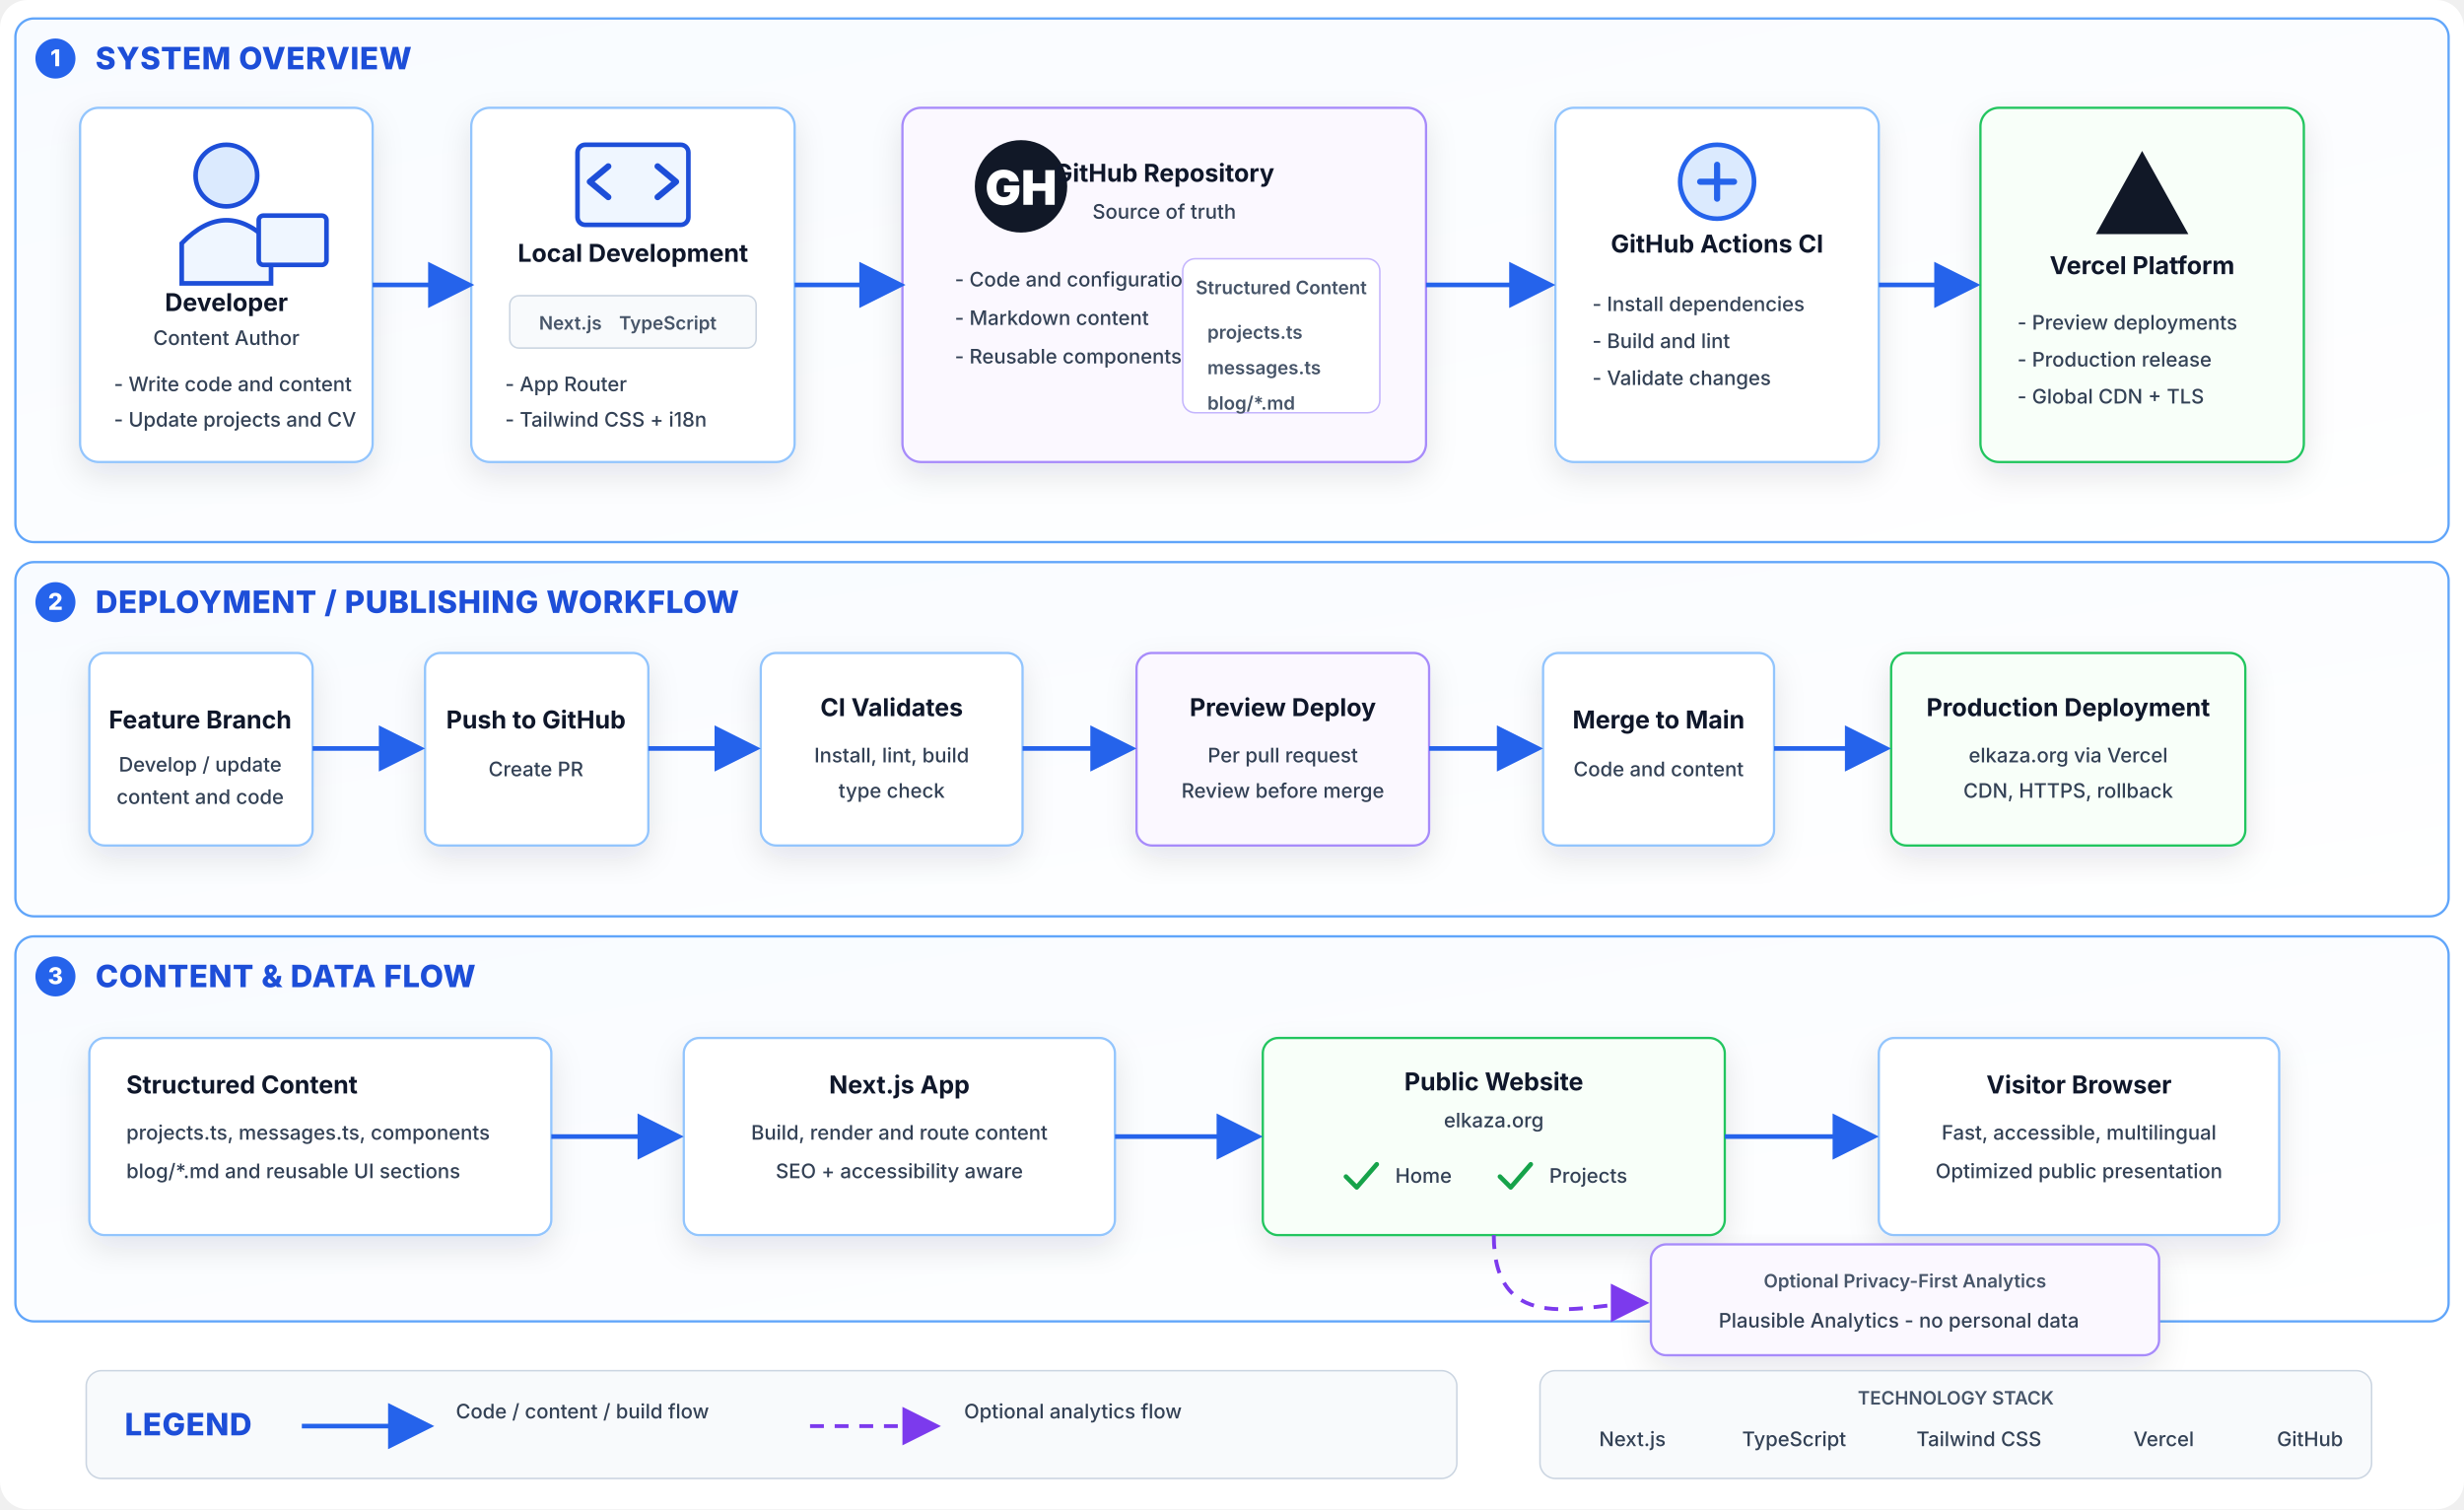
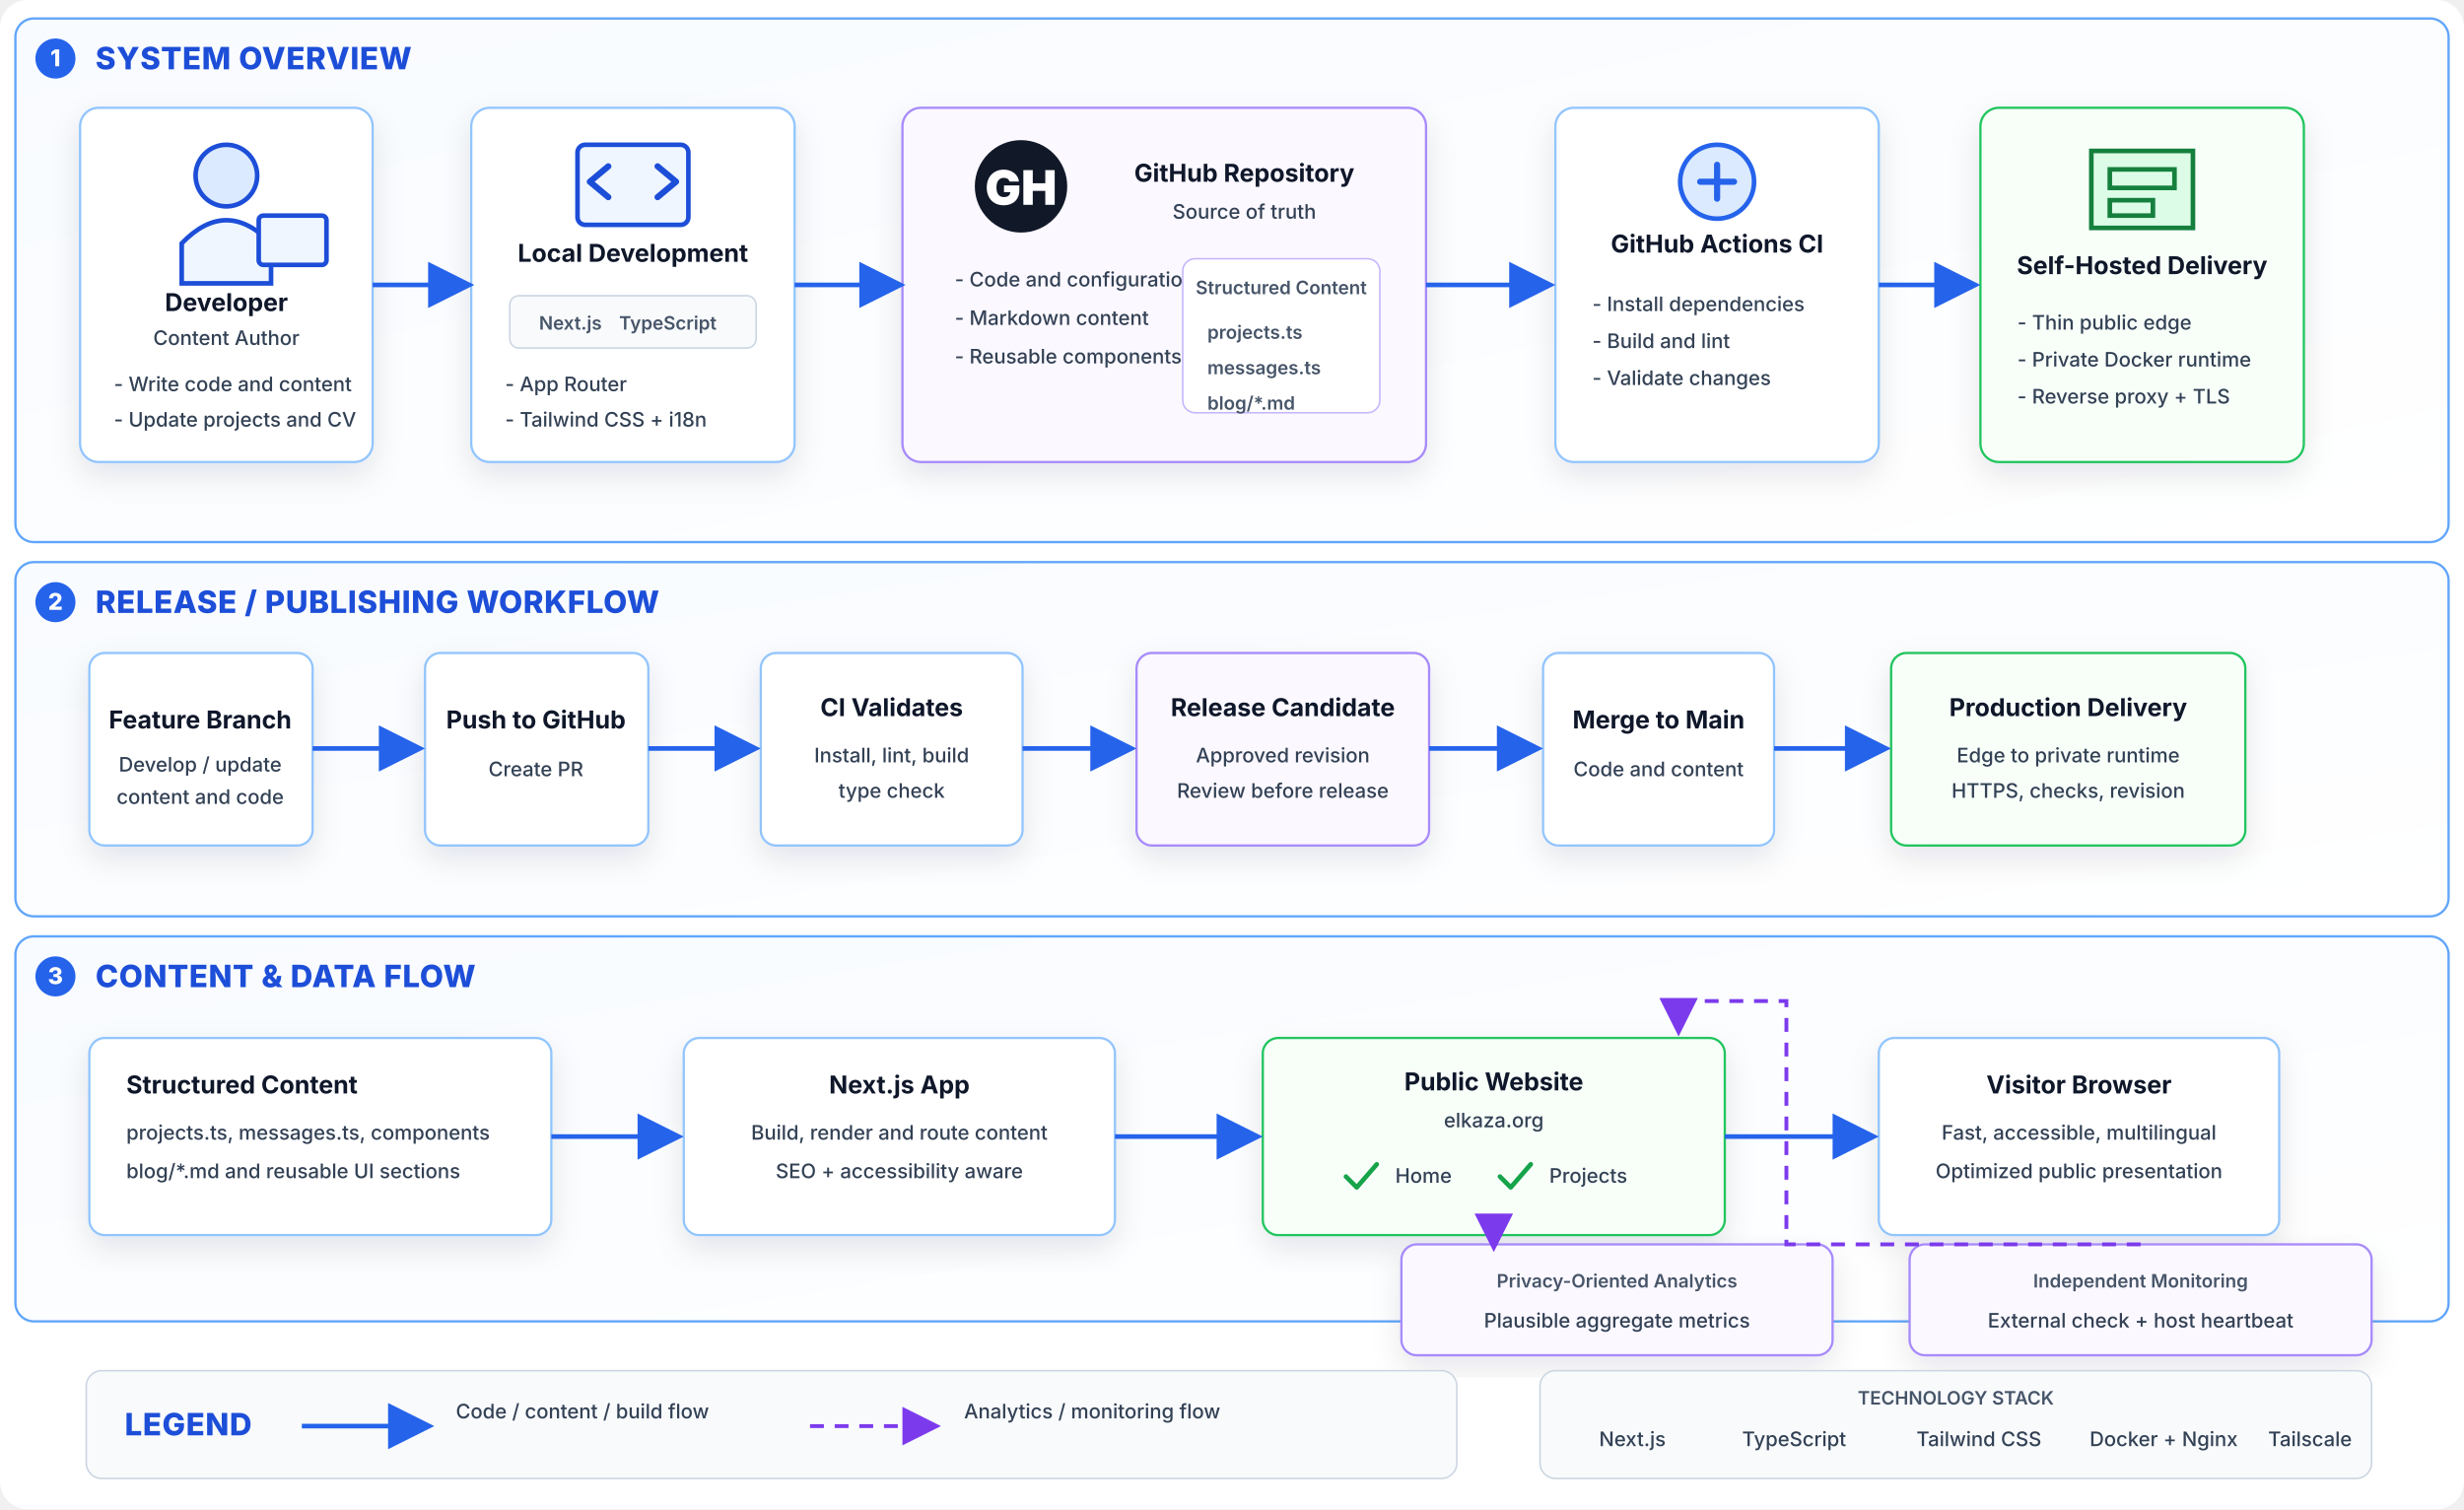
<svg xmlns="http://www.w3.org/2000/svg" width="1600" height="980" viewBox="0 0 1600 980" role="img" aria-labelledby="title desc">
  <defs>
    <linearGradient id="surface" x1="0" x2="1" y1="0" y2="1">
      <stop offset="0" stop-color="#f8fbff" />
      <stop offset="1" stop-color="#ffffff" />
    </linearGradient>
    <filter id="shadow" x="-20%" y="-20%" width="140%" height="140%">
      <feDropShadow dx="0" dy="8" stdDeviation="10" flood-color="#0f172a" flood-opacity="0.10" />
    </filter>
    <marker id="arrow" markerWidth="10" markerHeight="10" refX="8" refY="5" orient="auto">
      <path d="M 0 0 L 10 5 L 0 10 z" fill="#2563eb" />
    </marker>
    <marker id="dashArrow" markerWidth="10" markerHeight="10" refX="8" refY="5" orient="auto">
      <path d="M 0 0 L 10 5 L 0 10 z" fill="#7c3aed" />
    </marker>
    <style>
      .page { fill: #ffffff; }
      .band { fill: url(#surface); stroke: #60a5fa; stroke-width: 1.5; }
      .card { fill: #ffffff; stroke: #93c5fd; stroke-width: 1.5; filter: url(#shadow); }
      .card-green { fill: #f8fff9; stroke: #22c55e; stroke-width: 1.5; filter: url(#shadow); }
      .card-purple { fill: #fbf8ff; stroke: #a78bfa; stroke-width: 1.5; filter: url(#shadow); }
      .tiny-card { fill: #f8fafc; stroke: #cbd5e1; stroke-width: 1; }
      .title { font: 700 22px Inter, Arial, sans-serif; fill: #0f172a; }
      .section-title { font: 800 20px Inter, Arial, sans-serif; fill: #1d4ed8; letter-spacing: .02em; }
      .label { font: 700 16px Inter, Arial, sans-serif; fill: #0f172a; }
      .small { font: 500 13px Inter, Arial, sans-serif; fill: #334155; }
      .mini { font: 600 12px Inter, Arial, sans-serif; fill: #475569; }
      .blue { fill: #2563eb; }
      .green { fill: #16a34a; }
      .purple { fill: #7c3aed; }
      .flow { stroke: #2563eb; stroke-width: 3; fill: none; marker-end: url(#arrow); }
      .flow-dashed { stroke: #7c3aed; stroke-width: 2.5; stroke-dasharray: 9 7; fill: none; marker-end: url(#dashArrow); }
      .check { fill: none; stroke: #16a34a; stroke-width: 3; stroke-linecap: round; stroke-linejoin: round; }
    </style>
  </defs>
  <rect class="page" x="0" y="0" width="1600" height="980" rx="18" />
  <rect class="band" x="10" y="12" width="1580" height="340" rx="12" />
  <circle cx="36" cy="38" r="13" class="blue" />
  <text x="36" y="43" text-anchor="middle" font-family="Inter, Arial" font-size="15" font-weight="800" fill="#ffffff">1</text>
  <text x="62" y="45" class="section-title">SYSTEM OVERVIEW</text>
  <g transform="translate(52 70)">
    <rect class="card" width="190" height="230" rx="12" />
    <circle cx="95" cy="44" r="20" fill="#dbeafe" stroke="#1d4ed8" stroke-width="3" />
    <path d="M66 88 Q95 58 124 88 L124 114 L66 114 Z" fill="#eff6ff" stroke="#1d4ed8" stroke-width="3" />
    <rect x="116" y="70" width="44" height="32" rx="3" fill="#eff6ff" stroke="#1d4ed8" stroke-width="3" />
    <text x="95" y="132" text-anchor="middle" class="label">Developer</text>
    <text x="95" y="154" text-anchor="middle" class="small">Content Author</text>
    <text x="22" y="184" class="small">- Write code and content</text>
    <text x="22" y="207" class="small">- Update projects and CV</text>
  </g>
  <g transform="translate(306 70)">
    <rect class="card" width="210" height="230" rx="12" />
    <rect x="69" y="24" width="72" height="52" rx="5" fill="#eff6ff" stroke="#1d4ed8" stroke-width="3" />
    <path d="M89 58 L77 48 L89 38 M121 38 L133 48 L121 58" fill="none" stroke="#1d4ed8" stroke-width="4" stroke-linecap="round" stroke-linejoin="round" />
    <text x="105" y="100" text-anchor="middle" class="label">Local Development</text>
    <rect x="25" y="122" width="160" height="34" rx="6" class="tiny-card" />
    <text x="44" y="144" class="mini">Next.js</text>
    <text x="96" y="144" class="mini">TypeScript</text>
    <text x="22" y="184" class="small">- App Router</text>
    <text x="22" y="207" class="small">- Tailwind CSS + i18n</text>
  </g>
  <g transform="translate(586 70)">
    <rect class="card-purple" width="340" height="230" rx="12" />
    <circle cx="77" cy="51" r="30" fill="#111827" />
    <text x="77" y="63" text-anchor="middle" font-family="Inter, Arial" font-size="31" font-weight="900" fill="#ffffff">GH</text>
-     <text x="170" y="48" text-anchor="middle" class="label">GitHub Repository</text>
-     <text x="170" y="72" text-anchor="middle" class="small">Source of truth</text>
+     <text x="222" y="48" text-anchor="middle" class="label">GitHub Repository</text>
+     <text x="222" y="72" text-anchor="middle" class="small">Source of truth</text>
    <text x="34" y="116" class="small">- Code and configuration</text>
    <text x="34" y="141" class="small">- Markdown content</text>
    <text x="34" y="166" class="small">- Reusable components</text>
    <rect x="182" y="98" width="128" height="100" rx="8" fill="#ffffff" stroke="#c4b5fd" />
    <text x="246" y="121" text-anchor="middle" class="mini" fill="#5b21b6">Structured Content</text>
    <text x="198" y="150" class="mini">projects.ts</text>
    <text x="198" y="173" class="mini">messages.ts</text>
    <text x="198" y="196" class="mini">blog/*.md</text>
  </g>
  <g transform="translate(1010 70)">
    <rect class="card" width="210" height="230" rx="12" />
    <circle cx="105" cy="48" r="24" fill="#dbeafe" stroke="#2563eb" stroke-width="3" />
    <path d="M94 48 h22 M105 37 v22" stroke="#2563eb" stroke-width="4" stroke-linecap="round" />
    <text x="105" y="94" text-anchor="middle" class="label">GitHub Actions CI</text>
    <text x="24" y="132" class="small">- Install dependencies</text>
    <text x="24" y="156" class="small">- Build and lint</text>
    <text x="24" y="180" class="small">- Validate changes</text>
  </g>
  <g transform="translate(1286 70)">
    <rect class="card-green" width="210" height="230" rx="12" />
-     <path d="M105 28 L135 82 H75 Z" fill="#111827" />
-     <text x="105" y="108" text-anchor="middle" class="label">Vercel Platform</text>
-     <text x="24" y="144" class="small">- Preview deployments</text>
-     <text x="24" y="168" class="small">- Production release</text>
-     <text x="24" y="192" class="small">- Global CDN + TLS</text>
+     <path d="M72 28 H138 V78 H72 Z M84 40 H126 V52 H84 Z M84 60 H112 V70 H84 Z" fill="#dcfce7" stroke="#15803d" stroke-width="3" />
+     <text x="105" y="108" text-anchor="middle" class="label">Self-Hosted Delivery</text>
+     <text x="24" y="144" class="small">- Thin public edge</text>
+     <text x="24" y="168" class="small">- Private Docker runtime</text>
+     <text x="24" y="192" class="small">- Reverse proxy + TLS</text>
  </g>
  <path class="flow" d="M242 185 H302" />
  <path class="flow" d="M516 185 H582" />
  <path class="flow" d="M926 185 H1004" />
  <path class="flow" d="M1220 185 H1280" />
  <rect class="band" x="10" y="365" width="1580" height="230" rx="12" />
  <circle cx="36" cy="391" r="13" class="blue" />
  <text x="36" y="396" text-anchor="middle" font-family="Inter, Arial" font-size="15" font-weight="800" fill="#ffffff">2</text>
-   <text x="62" y="398" class="section-title">DEPLOYMENT / PUBLISHING WORKFLOW</text>
+   <text x="62" y="398" class="section-title">RELEASE / PUBLISHING WORKFLOW</text>
  <g transform="translate(58 424)">
    <rect class="card" width="145" height="125" rx="10" />
    <text x="72" y="49" text-anchor="middle" class="label">Feature Branch</text>
    <text x="72" y="77" text-anchor="middle" class="small">Develop / update</text>
    <text x="72" y="98" text-anchor="middle" class="small">content and code</text>
  </g>
  <g transform="translate(276 424)">
    <rect class="card" width="145" height="125" rx="10" />
    <text x="72" y="49" text-anchor="middle" class="label">Push to GitHub</text>
    <text x="72" y="80" text-anchor="middle" class="small">Create PR</text>
  </g>
  <g transform="translate(494 424)">
    <rect class="card" width="170" height="125" rx="10" />
    <text x="85" y="41" text-anchor="middle" class="label">CI Validates</text>
    <text x="85" y="71" text-anchor="middle" class="small">Install, lint, build</text>
    <text x="85" y="94" text-anchor="middle" class="small">type check</text>
  </g>
  <g transform="translate(738 424)">
    <rect class="card-purple" width="190" height="125" rx="10" />
-     <text x="95" y="41" text-anchor="middle" class="label">Preview Deploy</text>
-     <text x="95" y="71" text-anchor="middle" class="small">Per pull request</text>
-     <text x="95" y="94" text-anchor="middle" class="small">Review before merge</text>
+     <text x="95" y="41" text-anchor="middle" class="label">Release Candidate</text>
+     <text x="95" y="71" text-anchor="middle" class="small">Approved revision</text>
+     <text x="95" y="94" text-anchor="middle" class="small">Review before release</text>
  </g>
  <g transform="translate(1002 424)">
    <rect class="card" width="150" height="125" rx="10" />
    <text x="75" y="49" text-anchor="middle" class="label">Merge to Main</text>
    <text x="75" y="80" text-anchor="middle" class="small">Code and content</text>
  </g>
  <g transform="translate(1228 424)">
    <rect class="card-green" width="230" height="125" rx="10" />
-     <text x="115" y="41" text-anchor="middle" class="label">Production Deployment</text>
-     <text x="115" y="71" text-anchor="middle" class="small">elkaza.org via Vercel</text>
-     <text x="115" y="94" text-anchor="middle" class="small">CDN, HTTPS, rollback</text>
+     <text x="115" y="41" text-anchor="middle" class="label">Production Delivery</text>
+     <text x="115" y="71" text-anchor="middle" class="small">Edge to private runtime</text>
+     <text x="115" y="94" text-anchor="middle" class="small">HTTPS, checks, revision</text>
  </g>
  <path class="flow" d="M203 486 H270" />
  <path class="flow" d="M421 486 H488" />
  <path class="flow" d="M664 486 H732" />
  <path class="flow" d="M928 486 H996" />
  <path class="flow" d="M1152 486 H1222" />
  <rect class="band" x="10" y="608" width="1580" height="250" rx="12" />
  <circle cx="36" cy="634" r="13" class="blue" />
  <text x="36" y="639" text-anchor="middle" font-family="Inter, Arial" font-size="15" font-weight="800" fill="#ffffff">3</text>
  <text x="62" y="641" class="section-title">CONTENT &amp; DATA FLOW</text>
  <g transform="translate(58 674)">
    <rect class="card" width="300" height="128" rx="10" />
    <text x="24" y="36" class="label">Structured Content</text>
    <text x="24" y="66" class="small">projects.ts, messages.ts, components</text>
    <text x="24" y="91" class="small">blog/*.md and reusable UI sections</text>
  </g>
  <g transform="translate(444 674)">
    <rect class="card" width="280" height="128" rx="10" />
    <text x="140" y="36" text-anchor="middle" class="label">Next.js App</text>
    <text x="140" y="66" text-anchor="middle" class="small">Build, render and route content</text>
    <text x="140" y="91" text-anchor="middle" class="small">SEO + accessibility aware</text>
  </g>
  <g transform="translate(820 674)">
    <rect class="card-green" width="300" height="128" rx="10" />
    <text x="150" y="34" text-anchor="middle" class="label">Public Website</text>
    <text x="150" y="58" text-anchor="middle" class="small">elkaza.org</text>
    <g transform="translate(54 82)">
      <path class="check" d="M0 8 L7 15 L20 0" />
      <text x="32" y="12" class="small">Home</text>
      <path class="check" d="M100 8 L107 15 L120 0" />
      <text x="132" y="12" class="small">Projects</text>
    </g>
  </g>
  <g transform="translate(1220 674)">
    <rect class="card" width="260" height="128" rx="10" />
    <text x="130" y="36" text-anchor="middle" class="label">Visitor Browser</text>
    <text x="130" y="66" text-anchor="middle" class="small">Fast, accessible, multilingual</text>
    <text x="130" y="91" text-anchor="middle" class="small">Optimized public presentation</text>
  </g>
  <path class="flow" d="M358 738 H438" />
  <path class="flow" d="M724 738 H814" />
  <path class="flow" d="M1120 738 H1214" />
-   <g transform="translate(1072 808)">
-     <rect class="card-purple" width="330" height="72" rx="10" />
-     <text x="165" y="28" text-anchor="middle" class="mini" fill="#5b21b6">Optional Privacy-First Analytics</text>
-     <text x="44" y="54" class="small">Plausible Analytics - no personal data</text>
-   </g>
-   <path class="flow-dashed" d="M970 802 C970 870 1030 846 1066 846" />
+   <g transform="translate(910 808)">
+     <rect class="card-purple" width="280" height="72" rx="10" />
+     <text x="140" y="28" text-anchor="middle" class="mini" fill="#5b21b6">Privacy-Oriented Analytics</text>
+     <text x="140" y="54" text-anchor="middle" class="small">Plausible aggregate metrics</text>
+   </g>
+   <g transform="translate(1240 808)">
+     <rect class="card-purple" width="300" height="72" rx="10" />
+     <text x="150" y="28" text-anchor="middle" class="mini" fill="#5b21b6">Independent Monitoring</text>
+     <text x="150" y="54" text-anchor="middle" class="small">External check + host heartbeat</text>
+   </g>
+   <path class="flow-dashed" d="M970 802 V808" />
+   <path class="flow-dashed" d="M1390 808 H1160 V650 H1090 V668" />
  <g transform="translate(56 890)">
    <rect class="tiny-card" width="890" height="70" rx="10" />
    <text x="25" y="42" class="section-title">LEGEND</text>
    <path class="flow" d="M140 36 H220" />
    <text x="240" y="31" class="small">Code / content / build flow</text>
    <path class="flow-dashed" d="M470 36 H550" />
-     <text x="570" y="31" class="small">Optional analytics flow</text>
+     <text x="570" y="31" class="small">Analytics / monitoring flow</text>
  </g>
  <g transform="translate(1000 890)">
    <rect class="tiny-card" width="540" height="70" rx="10" />
    <text x="270" y="22" text-anchor="middle" class="mini" fill="#1d4ed8">TECHNOLOGY STACK</text>
    <text x="60" y="49" text-anchor="middle" class="small">Next.js</text>
    <text x="165" y="49" text-anchor="middle" class="small">TypeScript</text>
    <text x="285" y="49" text-anchor="middle" class="small">Tailwind CSS</text>
-     <text x="405" y="49" text-anchor="middle" class="small">Vercel</text>
-     <text x="500" y="49" text-anchor="middle" class="small">GitHub</text>
+     <text x="405" y="49" text-anchor="middle" class="small">Docker + Nginx</text>
+     <text x="500" y="49" text-anchor="middle" class="small">Tailscale</text>
  </g>
</svg>
